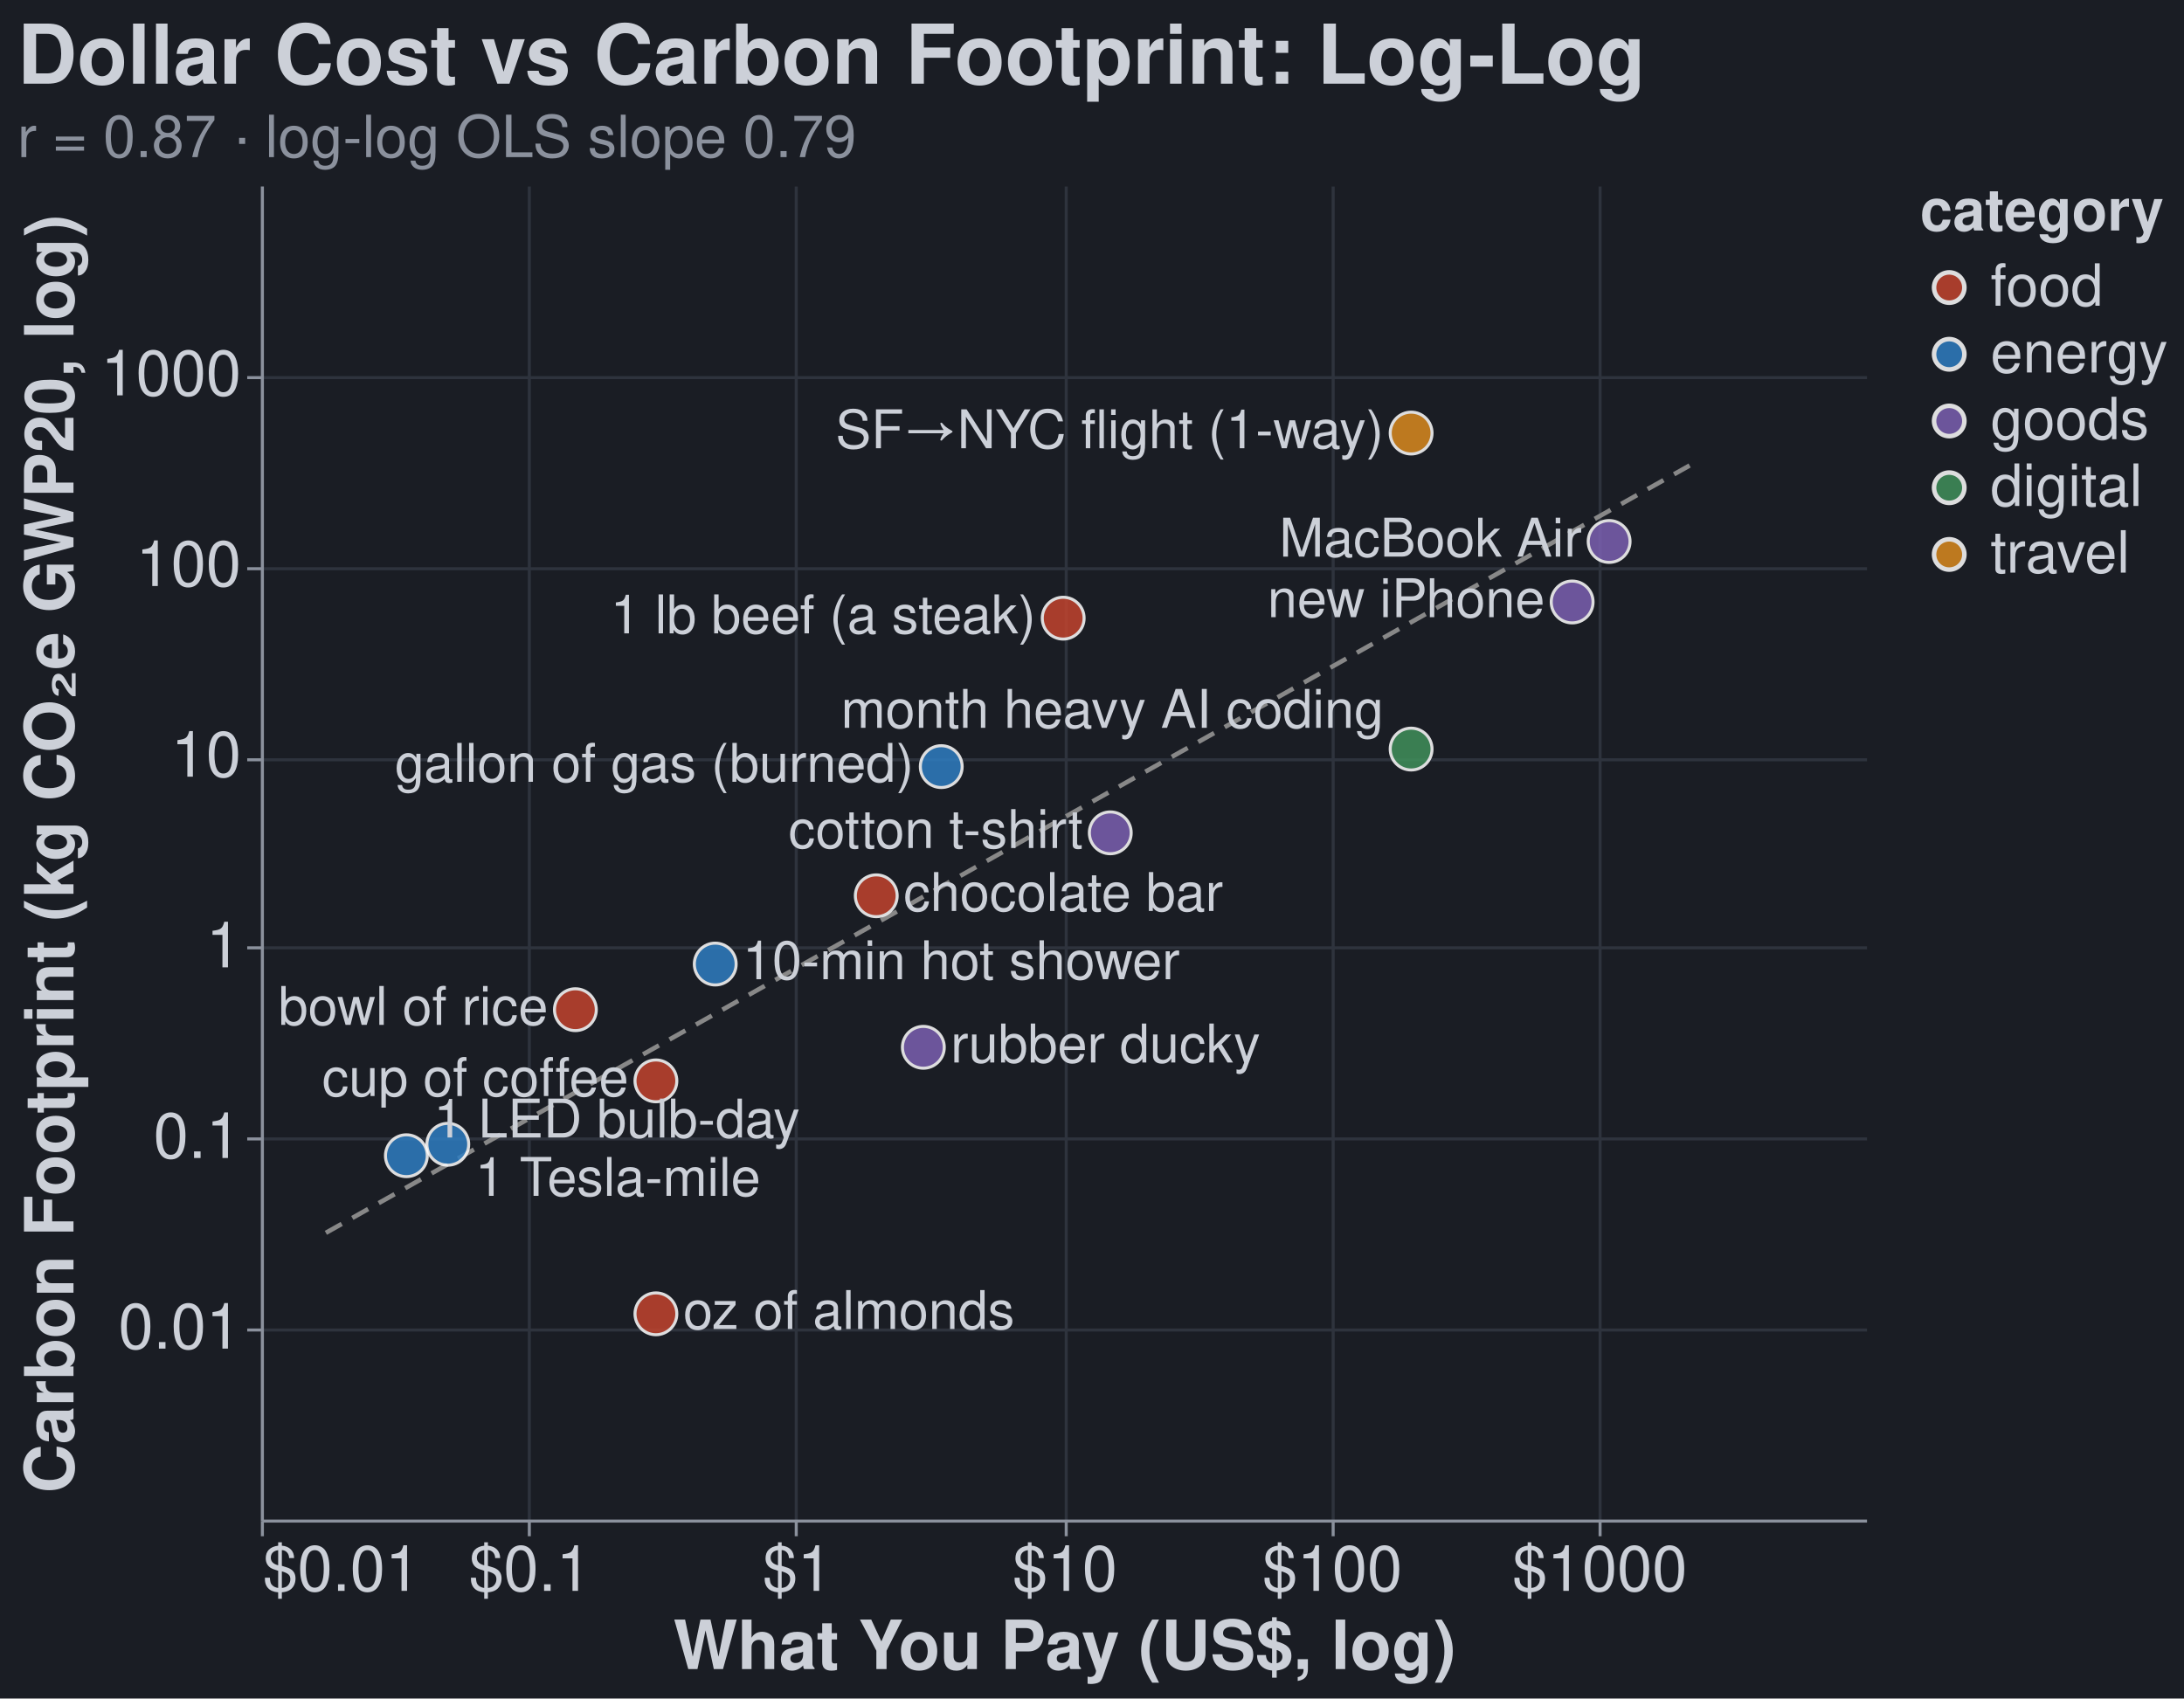
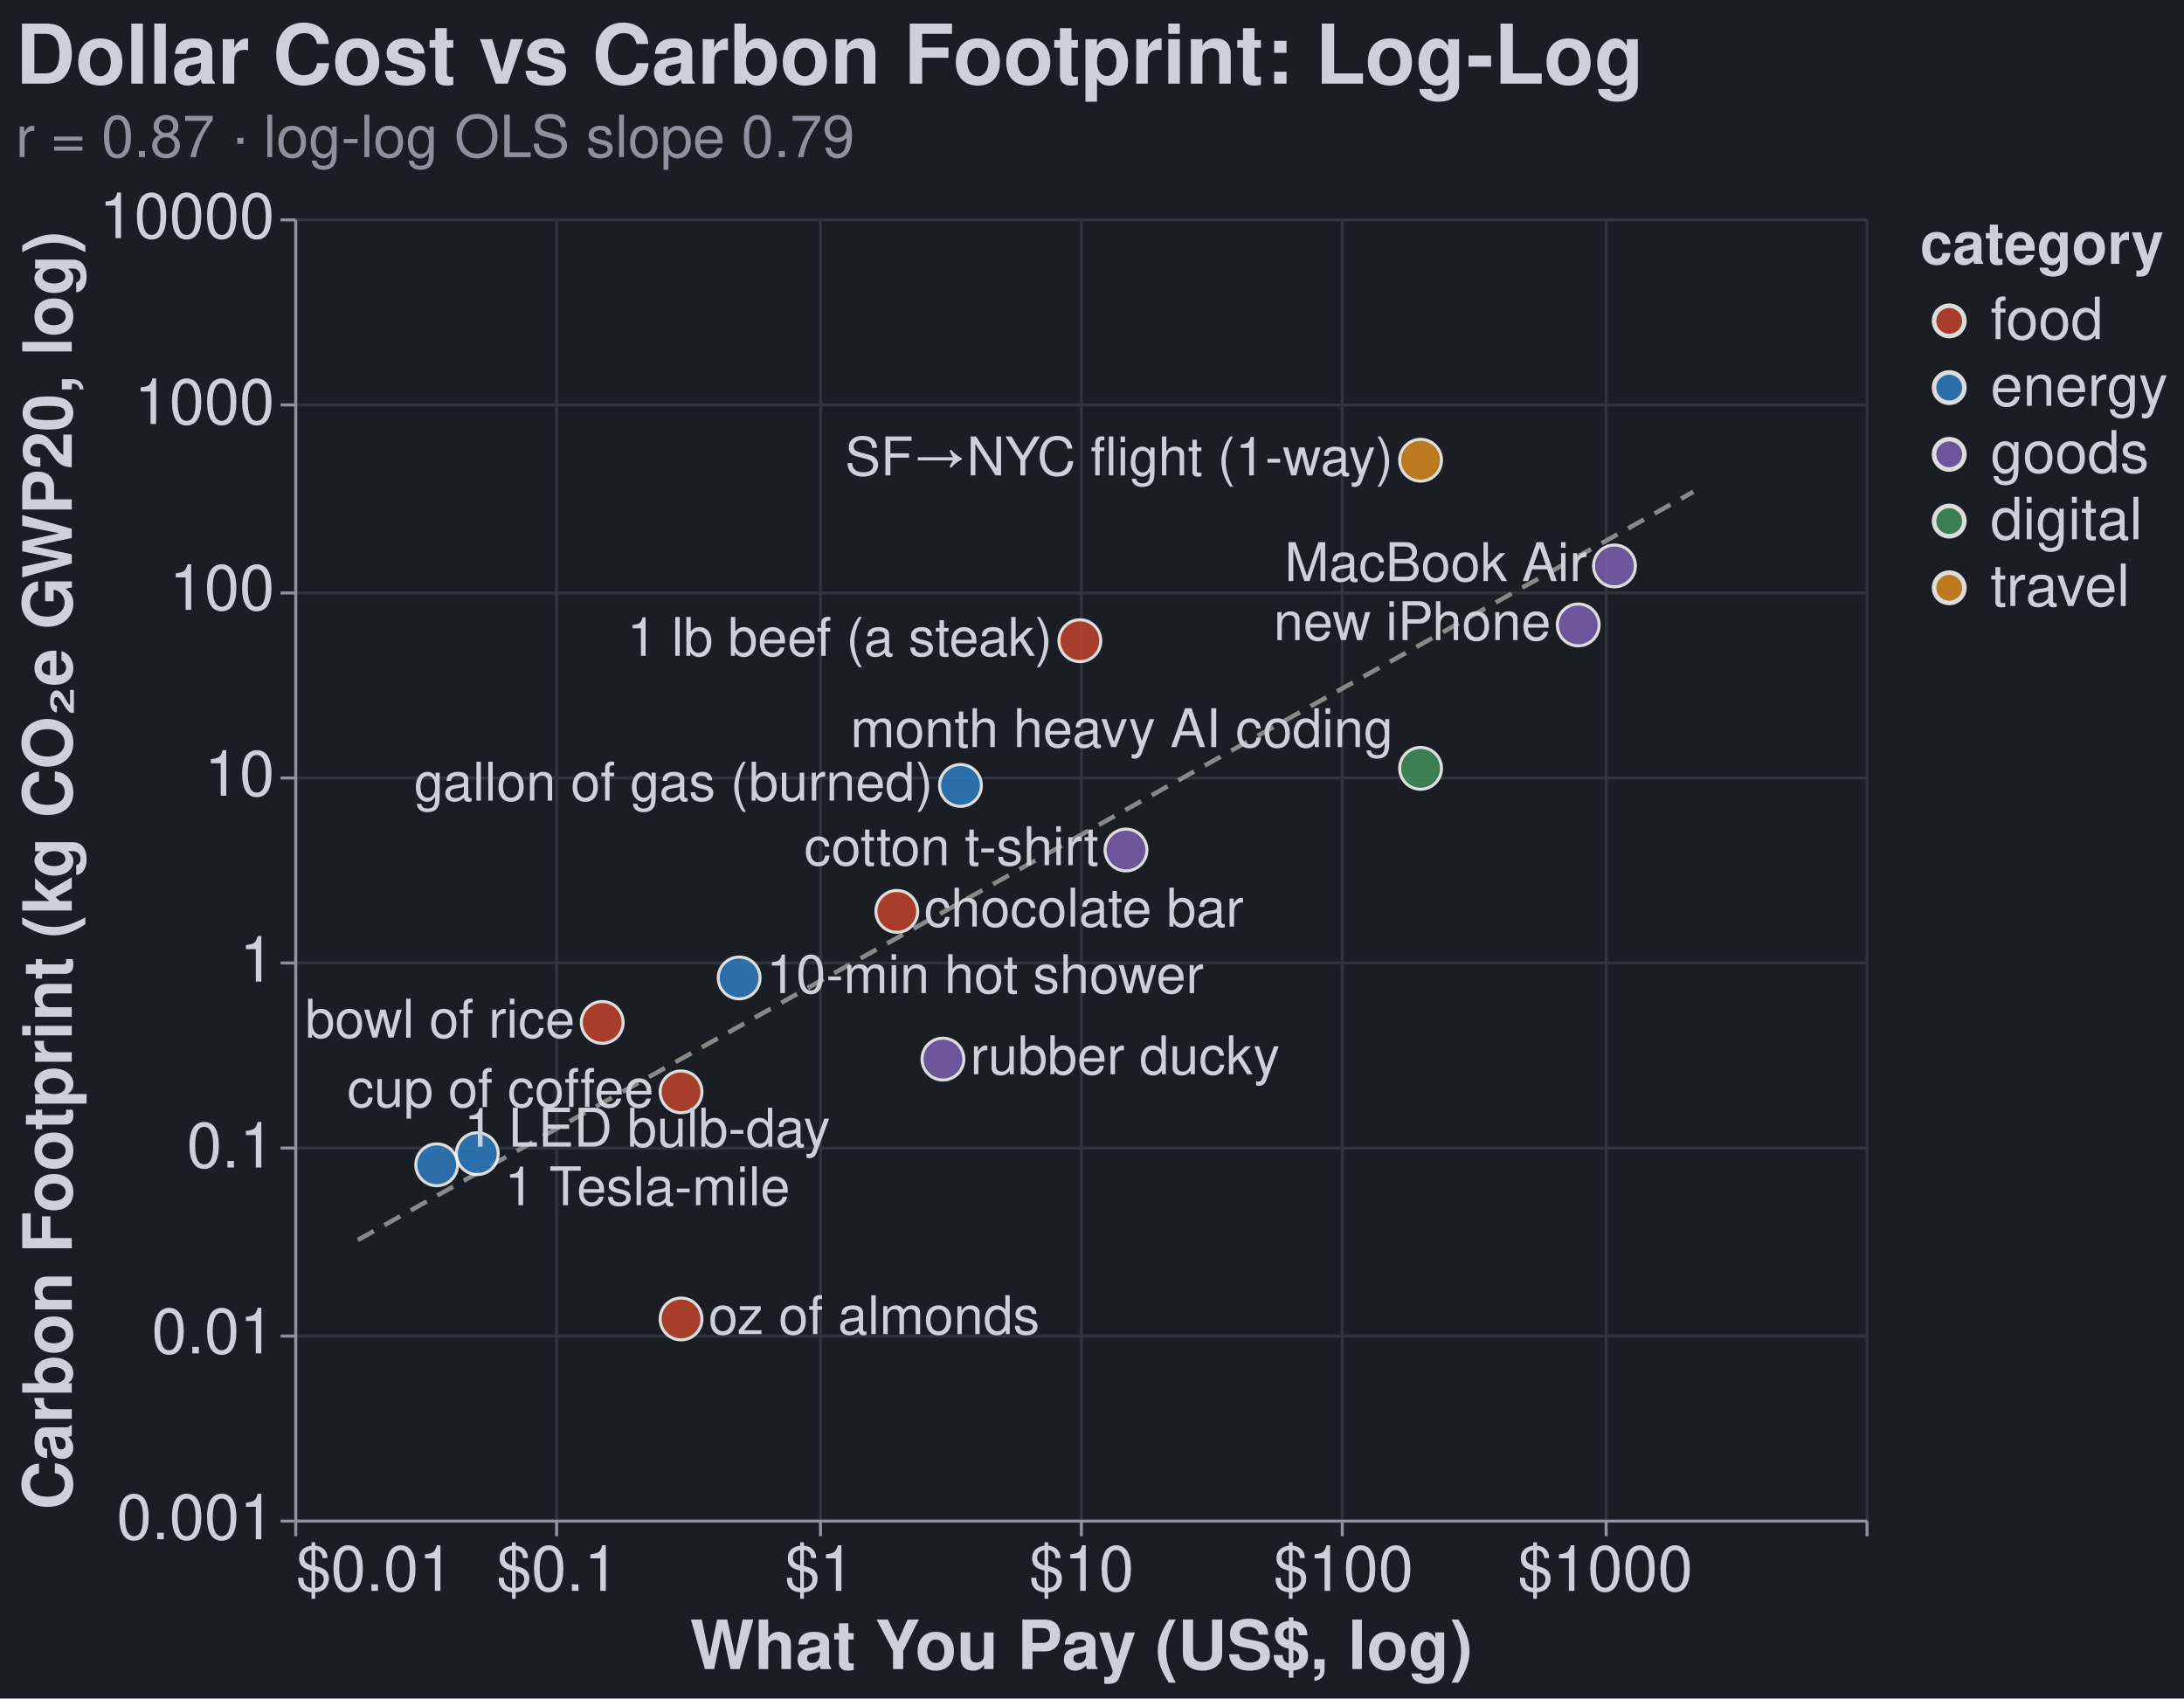
<svg xmlns="http://www.w3.org/2000/svg" version="1.1" class="marks" width="720" height="560" viewBox="0 0 720 560">
  <rect width="720" height="560" fill="#1a1d24" />
-   <g fill="none" stroke-miterlimit="10" transform="translate(86,61)">
+   <g fill="none" stroke-miterlimit="10" transform="translate(97,72)">
    <g class="mark-group role-frame root" role="graphics-object" aria-roledescription="group mark container">
      <g transform="translate(0,0)">
-         <path class="background" aria-hidden="true" d="M0,0h529v440h-529Z" />
+         <path class="background" aria-hidden="true" d="M0,0h518v429h-518Z" />
        <g>
          <g class="mark-group role-axis" aria-hidden="true">
-             <g transform="translate(0.5,440.5)">
+             <g transform="translate(0.5,429.5)">
              <path class="background" aria-hidden="true" d="M0,0h0v0h0Z" pointer-events="none" />
              <g>
                <g class="mark-rule role-axis-grid" pointer-events="none">
-                   <line transform="translate(0,-440)" x2="0" y2="440" stroke="#2e333d" stroke-width="1" opacity="1" />
-                   <line transform="translate(88,-440)" x2="0" y2="440" stroke="#2e333d" stroke-width="1" opacity="1" />
-                   <line transform="translate(176,-440)" x2="0" y2="440" stroke="#2e333d" stroke-width="1" opacity="1" />
-                   <line transform="translate(265,-440)" x2="0" y2="440" stroke="#2e333d" stroke-width="1" opacity="1" />
-                   <line transform="translate(353,-440)" x2="0" y2="440" stroke="#2e333d" stroke-width="1" opacity="1" />
-                   <line transform="translate(441,-440)" x2="0" y2="440" stroke="#2e333d" stroke-width="1" opacity="1" />
+                   <line transform="translate(0,-429)" x2="0" y2="429" stroke="#2e333d" stroke-width="1" opacity="1" />
+                   <line transform="translate(86,-429)" x2="0" y2="429" stroke="#2e333d" stroke-width="1" opacity="1" />
+                   <line transform="translate(173,-429)" x2="0" y2="429" stroke="#2e333d" stroke-width="1" opacity="1" />
+                   <line transform="translate(259,-429)" x2="0" y2="429" stroke="#2e333d" stroke-width="1" opacity="1" />
+                   <line transform="translate(345,-429)" x2="0" y2="429" stroke="#2e333d" stroke-width="1" opacity="1" />
+                   <line transform="translate(432,-429)" x2="0" y2="429" stroke="#2e333d" stroke-width="1" opacity="1" />
+                   <line transform="translate(518,-429)" x2="0" y2="429" stroke="#2e333d" stroke-width="1" opacity="1" />
                </g>
              </g>
              <path class="foreground" aria-hidden="true" d="" pointer-events="none" display="none" />
            </g>
          </g>
          <g class="mark-group role-axis" aria-hidden="true">
            <g transform="translate(0.5,0.5)">
              <path class="background" aria-hidden="true" d="M0,0h0v0h0Z" pointer-events="none" />
              <g>
                <g class="mark-rule role-axis-grid" pointer-events="none">
-                   <line transform="translate(0,377)" x2="529" y2="0" stroke="#2e333d" stroke-width="1" opacity="1" />
-                   <line transform="translate(0,314)" x2="529" y2="0" stroke="#2e333d" stroke-width="1" opacity="1" />
-                   <line transform="translate(0,251)" x2="529" y2="0" stroke="#2e333d" stroke-width="1" opacity="1" />
-                   <line transform="translate(0,189)" x2="529" y2="0" stroke="#2e333d" stroke-width="1" opacity="1" />
-                   <line transform="translate(0,126)" x2="529" y2="0" stroke="#2e333d" stroke-width="1" opacity="1" />
-                   <line transform="translate(0,63)" x2="529" y2="0" stroke="#2e333d" stroke-width="1" opacity="1" />
+                   <line transform="translate(0,429)" x2="518" y2="0" stroke="#2e333d" stroke-width="1" opacity="1" />
+                   <line transform="translate(0,368)" x2="518" y2="0" stroke="#2e333d" stroke-width="1" opacity="1" />
+                   <line transform="translate(0,306)" x2="518" y2="0" stroke="#2e333d" stroke-width="1" opacity="1" />
+                   <line transform="translate(0,245)" x2="518" y2="0" stroke="#2e333d" stroke-width="1" opacity="1" />
+                   <line transform="translate(0,184)" x2="518" y2="0" stroke="#2e333d" stroke-width="1" opacity="1" />
+                   <line transform="translate(0,123)" x2="518" y2="0" stroke="#2e333d" stroke-width="1" opacity="1" />
+                   <line transform="translate(0,61)" x2="518" y2="0" stroke="#2e333d" stroke-width="1" opacity="1" />
+                   <line transform="translate(0,0)" x2="518" y2="0" stroke="#2e333d" stroke-width="1" opacity="1" />
                </g>
              </g>
              <path class="foreground" aria-hidden="true" d="" pointer-events="none" display="none" />
            </g>
          </g>
          <g class="mark-group role-axis" role="graphics-symbol" aria-roledescription="axis" aria-label="X-axis titled 'What You Pay  (US$, log)' for a log scale with values from $0.01 to $10000">
-             <g transform="translate(0.5,440.5)">
+             <g transform="translate(0.5,429.5)">
              <path class="background" aria-hidden="true" d="M0,0h0v0h0Z" pointer-events="none" />
              <g>
                <g class="mark-rule role-axis-tick" pointer-events="none">
                  <line transform="translate(0,0)" x2="0" y2="5" stroke="#8b919d" stroke-width="1" opacity="1" />
-                   <line transform="translate(88,0)" x2="0" y2="5" stroke="#8b919d" stroke-width="1" opacity="1" />
-                   <line transform="translate(176,0)" x2="0" y2="5" stroke="#8b919d" stroke-width="1" opacity="1" />
-                   <line transform="translate(265,0)" x2="0" y2="5" stroke="#8b919d" stroke-width="1" opacity="1" />
-                   <line transform="translate(353,0)" x2="0" y2="5" stroke="#8b919d" stroke-width="1" opacity="1" />
-                   <line transform="translate(441,0)" x2="0" y2="5" stroke="#8b919d" stroke-width="1" opacity="1" />
+                   <line transform="translate(86,0)" x2="0" y2="5" stroke="#8b919d" stroke-width="1" opacity="1" />
+                   <line transform="translate(173,0)" x2="0" y2="5" stroke="#8b919d" stroke-width="1" opacity="1" />
+                   <line transform="translate(259,0)" x2="0" y2="5" stroke="#8b919d" stroke-width="1" opacity="1" />
+                   <line transform="translate(345,0)" x2="0" y2="5" stroke="#8b919d" stroke-width="1" opacity="1" />
+                   <line transform="translate(432,0)" x2="0" y2="5" stroke="#8b919d" stroke-width="1" opacity="1" />
+                   <line transform="translate(518,0)" x2="0" y2="5" stroke="#8b919d" stroke-width="1" opacity="1" />
                </g>
                <g class="mark-text role-axis-label" pointer-events="none">
                  <text text-anchor="start" transform="translate(0,23)" font-family="system-ui, -apple-system, Segoe UI, Helvetica, Arial, sans-serif" font-size="20.8px" fill="#ccd0d8" opacity="1">$0.01</text>
-                   <text text-anchor="middle" transform="translate(88.16667,23)" font-family="system-ui, -apple-system, Segoe UI, Helvetica, Arial, sans-serif" font-size="20.8px" fill="#ccd0d8" opacity="1">$0.1</text>
-                   <text text-anchor="middle" transform="translate(176.3333,23)" font-family="system-ui, -apple-system, Segoe UI, Helvetica, Arial, sans-serif" font-size="20.8px" fill="#ccd0d8" opacity="1">$1</text>
-                   <text text-anchor="middle" transform="translate(264.5,23)" font-family="system-ui, -apple-system, Segoe UI, Helvetica, Arial, sans-serif" font-size="20.8px" fill="#ccd0d8" opacity="1">$10</text>
-                   <text text-anchor="middle" transform="translate(352.6667,23)" font-family="system-ui, -apple-system, Segoe UI, Helvetica, Arial, sans-serif" font-size="20.8px" fill="#ccd0d8" opacity="1">$100</text>
-                   <text text-anchor="middle" transform="translate(440.8333,23)" font-family="system-ui, -apple-system, Segoe UI, Helvetica, Arial, sans-serif" font-size="20.8px" fill="#ccd0d8" opacity="1">$1000</text>
+                   <text text-anchor="middle" transform="translate(86.33333,23)" font-family="system-ui, -apple-system, Segoe UI, Helvetica, Arial, sans-serif" font-size="20.8px" fill="#ccd0d8" opacity="1">$0.1</text>
+                   <text text-anchor="middle" transform="translate(172.6667,23)" font-family="system-ui, -apple-system, Segoe UI, Helvetica, Arial, sans-serif" font-size="20.8px" fill="#ccd0d8" opacity="1">$1</text>
+                   <text text-anchor="middle" transform="translate(259,23)" font-family="system-ui, -apple-system, Segoe UI, Helvetica, Arial, sans-serif" font-size="20.8px" fill="#ccd0d8" opacity="1">$10</text>
+                   <text text-anchor="middle" transform="translate(345.3333,23)" font-family="system-ui, -apple-system, Segoe UI, Helvetica, Arial, sans-serif" font-size="20.8px" fill="#ccd0d8" opacity="1">$100</text>
+                   <text text-anchor="middle" transform="translate(431.6667,23)" font-family="system-ui, -apple-system, Segoe UI, Helvetica, Arial, sans-serif" font-size="20.8px" fill="#ccd0d8" opacity="1">$1000</text>
+                   <text text-anchor="end" transform="translate(518,23)" font-family="system-ui, -apple-system, Segoe UI, Helvetica, Arial, sans-serif" font-size="20.8px" fill="#ccd0d8" opacity="0">$10000</text>
                </g>
                <g class="mark-rule role-axis-domain" pointer-events="none">
-                   <line transform="translate(0,0)" x2="529" y2="0" stroke="#8b919d" stroke-width="1" opacity="1" />
+                   <line transform="translate(0,0)" x2="518" y2="0" stroke="#8b919d" stroke-width="1" opacity="1" />
                </g>
                <g class="mark-text role-axis-title" pointer-events="none">
-                   <text text-anchor="middle" transform="translate(264.5,48.8)" font-family="system-ui, -apple-system, Segoe UI, Helvetica, Arial, sans-serif" font-size="22.4px" font-weight="bold" fill="#ccd0d8" opacity="1">What You Pay  (US$, log)</text>
+                   <text text-anchor="middle" transform="translate(259,48.8)" font-family="system-ui, -apple-system, Segoe UI, Helvetica, Arial, sans-serif" font-size="22.4px" font-weight="bold" fill="#ccd0d8" opacity="1">What You Pay  (US$, log)</text>
                </g>
              </g>
              <path class="foreground" aria-hidden="true" d="" pointer-events="none" display="none" />
            </g>
          </g>
          <g class="mark-group role-axis" role="graphics-symbol" aria-roledescription="axis" aria-label="Y-axis titled 'Carbon Footprint  (kg CO₂e GWP20, log)' for a log scale with values from 0.001 to 10000">
            <g transform="translate(0.5,0.5)">
              <path class="background" aria-hidden="true" d="M0,0h0v0h0Z" pointer-events="none" />
              <g>
                <g class="mark-rule role-axis-tick" pointer-events="none">
-                   <line transform="translate(0,377)" x2="-5" y2="0" stroke="#8b919d" stroke-width="1" opacity="1" />
-                   <line transform="translate(0,314)" x2="-5" y2="0" stroke="#8b919d" stroke-width="1" opacity="1" />
-                   <line transform="translate(0,251)" x2="-5" y2="0" stroke="#8b919d" stroke-width="1" opacity="1" />
-                   <line transform="translate(0,189)" x2="-5" y2="0" stroke="#8b919d" stroke-width="1" opacity="1" />
-                   <line transform="translate(0,126)" x2="-5" y2="0" stroke="#8b919d" stroke-width="1" opacity="1" />
-                   <line transform="translate(0,63)" x2="-5" y2="0" stroke="#8b919d" stroke-width="1" opacity="1" />
+                   <line transform="translate(0,429)" x2="-5" y2="0" stroke="#8b919d" stroke-width="1" opacity="1" />
+                   <line transform="translate(0,368)" x2="-5" y2="0" stroke="#8b919d" stroke-width="1" opacity="1" />
+                   <line transform="translate(0,306)" x2="-5" y2="0" stroke="#8b919d" stroke-width="1" opacity="1" />
+                   <line transform="translate(0,245)" x2="-5" y2="0" stroke="#8b919d" stroke-width="1" opacity="1" />
+                   <line transform="translate(0,184)" x2="-5" y2="0" stroke="#8b919d" stroke-width="1" opacity="1" />
+                   <line transform="translate(0,123)" x2="-5" y2="0" stroke="#8b919d" stroke-width="1" opacity="1" />
+                   <line transform="translate(0,61)" x2="-5" y2="0" stroke="#8b919d" stroke-width="1" opacity="1" />
+                   <line transform="translate(0,0)" x2="-5" y2="0" stroke="#8b919d" stroke-width="1" opacity="1" />
                </g>
                <g class="mark-text role-axis-label" pointer-events="none">
-                   <text text-anchor="end" transform="translate(-7,383.1429)" font-family="system-ui, -apple-system, Segoe UI, Helvetica, Arial, sans-serif" font-size="20.8px" fill="#ccd0d8" opacity="1">0.01</text>
-                   <text text-anchor="end" transform="translate(-7,320.2857)" font-family="system-ui, -apple-system, Segoe UI, Helvetica, Arial, sans-serif" font-size="20.8px" fill="#ccd0d8" opacity="1">0.1</text>
-                   <text text-anchor="end" transform="translate(-7,257.4286)" font-family="system-ui, -apple-system, Segoe UI, Helvetica, Arial, sans-serif" font-size="20.8px" fill="#ccd0d8" opacity="1">1</text>
-                   <text text-anchor="end" transform="translate(-7,194.5714)" font-family="system-ui, -apple-system, Segoe UI, Helvetica, Arial, sans-serif" font-size="20.8px" fill="#ccd0d8" opacity="1">10</text>
-                   <text text-anchor="end" transform="translate(-7,131.7143)" font-family="system-ui, -apple-system, Segoe UI, Helvetica, Arial, sans-serif" font-size="20.8px" fill="#ccd0d8" opacity="1">100</text>
-                   <text text-anchor="end" transform="translate(-7,68.85714)" font-family="system-ui, -apple-system, Segoe UI, Helvetica, Arial, sans-serif" font-size="20.8px" fill="#ccd0d8" opacity="1">1000</text>
+                   <text text-anchor="end" transform="translate(-7,435)" font-family="system-ui, -apple-system, Segoe UI, Helvetica, Arial, sans-serif" font-size="20.8px" fill="#ccd0d8" opacity="1">0.001</text>
+                   <text text-anchor="end" transform="translate(-7,373.7143)" font-family="system-ui, -apple-system, Segoe UI, Helvetica, Arial, sans-serif" font-size="20.8px" fill="#ccd0d8" opacity="1">0.01</text>
+                   <text text-anchor="end" transform="translate(-7,312.4286)" font-family="system-ui, -apple-system, Segoe UI, Helvetica, Arial, sans-serif" font-size="20.8px" fill="#ccd0d8" opacity="1">0.1</text>
+                   <text text-anchor="end" transform="translate(-7,251.1429)" font-family="system-ui, -apple-system, Segoe UI, Helvetica, Arial, sans-serif" font-size="20.8px" fill="#ccd0d8" opacity="1">1</text>
+                   <text text-anchor="end" transform="translate(-7,189.8571)" font-family="system-ui, -apple-system, Segoe UI, Helvetica, Arial, sans-serif" font-size="20.8px" fill="#ccd0d8" opacity="1">10</text>
+                   <text text-anchor="end" transform="translate(-7,128.5714)" font-family="system-ui, -apple-system, Segoe UI, Helvetica, Arial, sans-serif" font-size="20.8px" fill="#ccd0d8" opacity="1">100</text>
+                   <text text-anchor="end" transform="translate(-7,67.28571)" font-family="system-ui, -apple-system, Segoe UI, Helvetica, Arial, sans-serif" font-size="20.8px" fill="#ccd0d8" opacity="1">1000</text>
+                   <text text-anchor="end" transform="translate(-7,6)" font-family="system-ui, -apple-system, Segoe UI, Helvetica, Arial, sans-serif" font-size="20.8px" fill="#ccd0d8" opacity="1">10000</text>
                </g>
                <g class="mark-rule role-axis-domain" pointer-events="none">
-                   <line transform="translate(0,440)" x2="0" y2="-440" stroke="#8b919d" stroke-width="1" opacity="1" />
+                   <line transform="translate(0,429)" x2="0" y2="-429" stroke="#8b919d" stroke-width="1" opacity="1" />
                </g>
                <g class="mark-text role-axis-title" pointer-events="none">
-                   <text text-anchor="middle" transform="translate(-57.27187,220) rotate(-90) translate(0,-5)" font-family="system-ui, -apple-system, Segoe UI, Helvetica, Arial, sans-serif" font-size="22.4px" font-weight="bold" fill="#ccd0d8" opacity="1">Carbon Footprint  (kg CO₂e GWP20, log)</text>
+                   <text text-anchor="middle" transform="translate(-68.83984,214.5) rotate(-90) translate(0,-5)" font-family="system-ui, -apple-system, Segoe UI, Helvetica, Arial, sans-serif" font-size="22.4px" font-weight="bold" fill="#ccd0d8" opacity="1">Carbon Footprint  (kg CO₂e GWP20, log)</text>
                </g>
              </g>
              <path class="foreground" aria-hidden="true" d="" pointer-events="none" display="none" />
            </g>
          </g>
          <g class="mark-line role-mark layer_0_marks" role="graphics-object" aria-roledescription="line mark container">
-             <path aria-label="x: 0.0175; y: 0.0319153361876" role="graphics-symbol" aria-roledescription="line mark" d="M21.428,345.463L471.024,92.469" stroke="#888" stroke-width="1.5" stroke-dasharray="6,4" />
+             <path aria-label="x: 0.0175; y: 0.0319153361876" role="graphics-symbol" aria-roledescription="line mark" d="M20.982,336.826L461.229,90.157" stroke="#888" stroke-width="1.5" stroke-dasharray="6,4" />
          </g>
          <g class="mark-symbol role-mark layer_1_marks" role="graphics-object" aria-roledescription="symbol mark container">
-             <path aria-label="What You Pay  (US$, log): $0.035; Carbon Footprint  (kg CO₂e GWP20, log): 0.081; cat: energy" role="graphics-symbol" aria-roledescription="circle" transform="translate(47.96867,320.0381)" d="M6.892,0A6.892,6.892,0,1,1,-6.892,0A6.892,6.892,0,1,1,6.892,0" fill="#2e7dc1" stroke="white" stroke-width="1" opacity="0.85" />
-             <path aria-label="What You Pay  (US$, log): $0.05; Carbon Footprint  (kg CO₂e GWP20, log): 0.093; cat: energy" role="graphics-symbol" aria-roledescription="circle" transform="translate(61.62586,316.2668)" d="M6.892,0A6.892,6.892,0,1,1,-6.892,0A6.892,6.892,0,1,1,6.892,0" fill="#2e7dc1" stroke="white" stroke-width="1" opacity="0.85" />
-             <path aria-label="What You Pay  (US$, log): $0.15; Carbon Footprint  (kg CO₂e GWP20, log): 0.4725; cat: food" role="graphics-symbol" aria-roledescription="circle" transform="translate(103.692,271.8947)" d="M6.892,0A6.892,6.892,0,1,1,-6.892,0A6.892,6.892,0,1,1,6.892,0" fill="#c1432e" stroke="white" stroke-width="1" opacity="0.85" />
-             <path aria-label="What You Pay  (US$, log): $0.3; Carbon Footprint  (kg CO₂e GWP20, log): 0.012; cat: food" role="graphics-symbol" aria-roledescription="circle" transform="translate(130.2329,372.1658)" d="M6.892,0A6.892,6.892,0,1,1,-6.892,0A6.892,6.892,0,1,1,6.892,0" fill="#c1432e" stroke="white" stroke-width="1" opacity="0.85" />
-             <path aria-label="What You Pay  (US$, log): $0.3; Carbon Footprint  (kg CO₂e GWP20, log): 0.2; cat: food" role="graphics-symbol" aria-roledescription="circle" transform="translate(130.2329,295.3638)" d="M6.892,0A6.892,6.892,0,1,1,-6.892,0A6.892,6.892,0,1,1,6.892,0" fill="#c1432e" stroke="white" stroke-width="1" opacity="0.85" />
-             <path aria-label="What You Pay  (US$, log): $0.5; Carbon Footprint  (kg CO₂e GWP20, log): 0.82; cat: energy" role="graphics-symbol" aria-roledescription="circle" transform="translate(149.7925,256.846)" d="M6.892,0A6.892,6.892,0,1,1,-6.892,0A6.892,6.892,0,1,1,6.892,0" fill="#2e7dc1" stroke="white" stroke-width="1" opacity="0.85" />
-             <path aria-label="What You Pay  (US$, log): $2; Carbon Footprint  (kg CO₂e GWP20, log): 1.87; cat: food" role="graphics-symbol" aria-roledescription="circle" transform="translate(202.8741,234.3414)" d="M6.892,0A6.892,6.892,0,1,1,-6.892,0A6.892,6.892,0,1,1,6.892,0" fill="#c1432e" stroke="white" stroke-width="1" opacity="0.85" />
-             <path aria-label="What You Pay  (US$, log): $3; Carbon Footprint  (kg CO₂e GWP20, log): 0.3; cat: goods" role="graphics-symbol" aria-roledescription="circle" transform="translate(218.3995,284.2952)" d="M6.892,0A6.892,6.892,0,1,1,-6.892,0A6.892,6.892,0,1,1,6.892,0" fill="#7a5fb0" stroke="white" stroke-width="1" opacity="0.85" />
-             <path aria-label="What You Pay  (US$, log): $3.5; Carbon Footprint  (kg CO₂e GWP20, log): 8.9; cat: energy" role="graphics-symbol" aria-roledescription="circle" transform="translate(224.302,191.7526)" d="M6.892,0A6.892,6.892,0,1,1,-6.892,0A6.892,6.892,0,1,1,6.892,0" fill="#2e7dc1" stroke="white" stroke-width="1" opacity="0.85" />
-             <path aria-label="What You Pay  (US$, log): $10; Carbon Footprint  (kg CO₂e GWP20, log): 53.46; cat: food" role="graphics-symbol" aria-roledescription="circle" transform="translate(264.5,142.8096)" d="M6.892,0A6.892,6.892,0,1,1,-6.892,0A6.892,6.892,0,1,1,6.892,0" fill="#c1432e" stroke="white" stroke-width="1" opacity="0.85" />
-             <path aria-label="What You Pay  (US$, log): $15; Carbon Footprint  (kg CO₂e GWP20, log): 4; cat: goods" role="graphics-symbol" aria-roledescription="circle" transform="translate(280.0254,213.5848)" d="M6.892,0A6.892,6.892,0,1,1,-6.892,0A6.892,6.892,0,1,1,6.892,0" fill="#7a5fb0" stroke="white" stroke-width="1" opacity="0.85" />
-             <path aria-label="What You Pay  (US$, log): $800; Carbon Footprint  (kg CO₂e GWP20, log): 65; cat: goods" role="graphics-symbol" aria-roledescription="circle" transform="translate(432.2891,137.474)" d="M6.892,0A6.892,6.892,0,1,1,-6.892,0A6.892,6.892,0,1,1,6.892,0" fill="#7a5fb0" stroke="white" stroke-width="1" opacity="0.85" />
-             <path aria-label="What You Pay  (US$, log): $200; Carbon Footprint  (kg CO₂e GWP20, log): 11; cat: digital" role="graphics-symbol" aria-roledescription="circle" transform="translate(379.2075,185.9696)" d="M6.892,0A6.892,6.892,0,1,1,-6.892,0A6.892,6.892,0,1,1,6.892,0" fill="#3f8f5b" stroke="white" stroke-width="1" opacity="0.85" />
-             <path aria-label="What You Pay  (US$, log): $200; Carbon Footprint  (kg CO₂e GWP20, log): 500; cat: travel" role="graphics-symbol" aria-roledescription="circle" transform="translate(379.2075,81.77903)" d="M6.892,0A6.892,6.892,0,1,1,-6.892,0A6.892,6.892,0,1,1,6.892,0" fill="#d98a1f" stroke="white" stroke-width="1" opacity="0.85" />
-             <path aria-label="What You Pay  (US$, log): $1100; Carbon Footprint  (kg CO₂e GWP20, log): 135; cat: goods" role="graphics-symbol" aria-roledescription="circle" transform="translate(444.4828,117.5219)" d="M6.892,0A6.892,6.892,0,1,1,-6.892,0A6.892,6.892,0,1,1,6.892,0" fill="#7a5fb0" stroke="white" stroke-width="1" opacity="0.85" />
+             <path aria-label="What You Pay  (US$, log): $0.035; Carbon Footprint  (kg CO₂e GWP20, log): 0.081; cat: energy" role="graphics-symbol" aria-roledescription="circle" transform="translate(46.97121,312.0371)" d="M6.892,0A6.892,6.892,0,1,1,-6.892,0A6.892,6.892,0,1,1,6.892,0" fill="#2e7dc1" stroke="white" stroke-width="1" opacity="0.85" />
+             <path aria-label="What You Pay  (US$, log): $0.05; Carbon Footprint  (kg CO₂e GWP20, log): 0.093; cat: energy" role="graphics-symbol" aria-roledescription="circle" transform="translate(60.34441,308.3601)" d="M6.892,0A6.892,6.892,0,1,1,-6.892,0A6.892,6.892,0,1,1,6.892,0" fill="#2e7dc1" stroke="white" stroke-width="1" opacity="0.85" />
+             <path aria-label="What You Pay  (US$, log): $0.15; Carbon Footprint  (kg CO₂e GWP20, log): 0.4725; cat: food" role="graphics-symbol" aria-roledescription="circle" transform="translate(101.5359,265.0974)" d="M6.892,0A6.892,6.892,0,1,1,-6.892,0A6.892,6.892,0,1,1,6.892,0" fill="#c1432e" stroke="white" stroke-width="1" opacity="0.85" />
+             <path aria-label="What You Pay  (US$, log): $0.3; Carbon Footprint  (kg CO₂e GWP20, log): 0.012; cat: food" role="graphics-symbol" aria-roledescription="circle" transform="translate(127.5248,362.8616)" d="M6.892,0A6.892,6.892,0,1,1,-6.892,0A6.892,6.892,0,1,1,6.892,0" fill="#c1432e" stroke="white" stroke-width="1" opacity="0.85" />
+             <path aria-label="What You Pay  (US$, log): $0.3; Carbon Footprint  (kg CO₂e GWP20, log): 0.2; cat: food" role="graphics-symbol" aria-roledescription="circle" transform="translate(127.5248,287.9797)" d="M6.892,0A6.892,6.892,0,1,1,-6.892,0A6.892,6.892,0,1,1,6.892,0" fill="#c1432e" stroke="white" stroke-width="1" opacity="0.85" />
+             <path aria-label="What You Pay  (US$, log): $0.5; Carbon Footprint  (kg CO₂e GWP20, log): 0.82; cat: energy" role="graphics-symbol" aria-roledescription="circle" transform="translate(146.6777,250.4248)" d="M6.892,0A6.892,6.892,0,1,1,-6.892,0A6.892,6.892,0,1,1,6.892,0" fill="#2e7dc1" stroke="white" stroke-width="1" opacity="0.85" />
+             <path aria-label="What You Pay  (US$, log): $2; Carbon Footprint  (kg CO₂e GWP20, log): 1.87; cat: food" role="graphics-symbol" aria-roledescription="circle" transform="translate(198.6556,228.4829)" d="M6.892,0A6.892,6.892,0,1,1,-6.892,0A6.892,6.892,0,1,1,6.892,0" fill="#c1432e" stroke="white" stroke-width="1" opacity="0.85" />
+             <path aria-label="What You Pay  (US$, log): $3; Carbon Footprint  (kg CO₂e GWP20, log): 0.3; cat: goods" role="graphics-symbol" aria-roledescription="circle" transform="translate(213.8581,277.1879)" d="M6.892,0A6.892,6.892,0,1,1,-6.892,0A6.892,6.892,0,1,1,6.892,0" fill="#7a5fb0" stroke="white" stroke-width="1" opacity="0.85" />
+             <path aria-label="What You Pay  (US$, log): $3.5; Carbon Footprint  (kg CO₂e GWP20, log): 8.9; cat: energy" role="graphics-symbol" aria-roledescription="circle" transform="translate(219.6379,186.9588)" d="M6.892,0A6.892,6.892,0,1,1,-6.892,0A6.892,6.892,0,1,1,6.892,0" fill="#2e7dc1" stroke="white" stroke-width="1" opacity="0.85" />
+             <path aria-label="What You Pay  (US$, log): $10; Carbon Footprint  (kg CO₂e GWP20, log): 53.46; cat: food" role="graphics-symbol" aria-roledescription="circle" transform="translate(259,139.2394)" d="M6.892,0A6.892,6.892,0,1,1,-6.892,0A6.892,6.892,0,1,1,6.892,0" fill="#c1432e" stroke="white" stroke-width="1" opacity="0.85" />
+             <path aria-label="What You Pay  (US$, log): $15; Carbon Footprint  (kg CO₂e GWP20, log): 4; cat: goods" role="graphics-symbol" aria-roledescription="circle" transform="translate(274.2025,208.2452)" d="M6.892,0A6.892,6.892,0,1,1,-6.892,0A6.892,6.892,0,1,1,6.892,0" fill="#7a5fb0" stroke="white" stroke-width="1" opacity="0.85" />
+             <path aria-label="What You Pay  (US$, log): $800; Carbon Footprint  (kg CO₂e GWP20, log): 65; cat: goods" role="graphics-symbol" aria-roledescription="circle" transform="translate(423.3001,134.0372)" d="M6.892,0A6.892,6.892,0,1,1,-6.892,0A6.892,6.892,0,1,1,6.892,0" fill="#7a5fb0" stroke="white" stroke-width="1" opacity="0.85" />
+             <path aria-label="What You Pay  (US$, log): $200; Carbon Footprint  (kg CO₂e GWP20, log): 11; cat: digital" role="graphics-symbol" aria-roledescription="circle" transform="translate(371.3223,181.3204)" d="M6.892,0A6.892,6.892,0,1,1,-6.892,0A6.892,6.892,0,1,1,6.892,0" fill="#3f8f5b" stroke="white" stroke-width="1" opacity="0.85" />
+             <path aria-label="What You Pay  (US$, log): $200; Carbon Footprint  (kg CO₂e GWP20, log): 500; cat: travel" role="graphics-symbol" aria-roledescription="circle" transform="translate(371.3223,79.73455)" d="M6.892,0A6.892,6.892,0,1,1,-6.892,0A6.892,6.892,0,1,1,6.892,0" fill="#d98a1f" stroke="white" stroke-width="1" opacity="0.85" />
+             <path aria-label="What You Pay  (US$, log): $1100; Carbon Footprint  (kg CO₂e GWP20, log): 135; cat: goods" role="graphics-symbol" aria-roledescription="circle" transform="translate(435.2402,114.5838)" d="M6.892,0A6.892,6.892,0,1,1,-6.892,0A6.892,6.892,0,1,1,6.892,0" fill="#7a5fb0" stroke="white" stroke-width="1" opacity="0.85" />
          </g>
          <g class="mark-text role-mark layer_2_marks" role="graphics-object" aria-roledescription="text mark container">
-             <text aria-label="What You Pay  (US$, log): $0.3; Carbon Footprint  (kg CO₂e GWP20, log): 0.012; name: oz of almonds" role="graphics-symbol" aria-roledescription="text mark" text-anchor="start" transform="translate(139.2329,377.1658)" font-family="system-ui, -apple-system, Segoe UI, Helvetica, Arial, sans-serif" font-size="17.6px" fill="#ccd0d8">oz of almonds</text>
-             <text aria-label="What You Pay  (US$, log): $0.5; Carbon Footprint  (kg CO₂e GWP20, log): 0.82; name: 10-min hot shower" role="graphics-symbol" aria-roledescription="text mark" text-anchor="start" transform="translate(158.7925,261.846)" font-family="system-ui, -apple-system, Segoe UI, Helvetica, Arial, sans-serif" font-size="17.6px" fill="#ccd0d8">10-min hot shower</text>
-             <text aria-label="What You Pay  (US$, log): $2; Carbon Footprint  (kg CO₂e GWP20, log): 1.87; name: chocolate bar" role="graphics-symbol" aria-roledescription="text mark" text-anchor="start" transform="translate(211.8741,239.3414)" font-family="system-ui, -apple-system, Segoe UI, Helvetica, Arial, sans-serif" font-size="17.6px" fill="#ccd0d8">chocolate bar</text>
-             <text aria-label="What You Pay  (US$, log): $3; Carbon Footprint  (kg CO₂e GWP20, log): 0.3; name: rubber ducky" role="graphics-symbol" aria-roledescription="text mark" text-anchor="start" transform="translate(227.3995,289.2952)" font-family="system-ui, -apple-system, Segoe UI, Helvetica, Arial, sans-serif" font-size="17.6px" fill="#ccd0d8">rubber ducky</text>
+             <text aria-label="What You Pay  (US$, log): $0.3; Carbon Footprint  (kg CO₂e GWP20, log): 0.012; name: oz of almonds" role="graphics-symbol" aria-roledescription="text mark" text-anchor="start" transform="translate(136.5248,367.8616)" font-family="system-ui, -apple-system, Segoe UI, Helvetica, Arial, sans-serif" font-size="17.6px" fill="#ccd0d8">oz of almonds</text>
+             <text aria-label="What You Pay  (US$, log): $0.5; Carbon Footprint  (kg CO₂e GWP20, log): 0.82; name: 10-min hot shower" role="graphics-symbol" aria-roledescription="text mark" text-anchor="start" transform="translate(155.6777,255.4248)" font-family="system-ui, -apple-system, Segoe UI, Helvetica, Arial, sans-serif" font-size="17.6px" fill="#ccd0d8">10-min hot shower</text>
+             <text aria-label="What You Pay  (US$, log): $2; Carbon Footprint  (kg CO₂e GWP20, log): 1.87; name: chocolate bar" role="graphics-symbol" aria-roledescription="text mark" text-anchor="start" transform="translate(207.6556,233.4829)" font-family="system-ui, -apple-system, Segoe UI, Helvetica, Arial, sans-serif" font-size="17.6px" fill="#ccd0d8">chocolate bar</text>
+             <text aria-label="What You Pay  (US$, log): $3; Carbon Footprint  (kg CO₂e GWP20, log): 0.3; name: rubber ducky" role="graphics-symbol" aria-roledescription="text mark" text-anchor="start" transform="translate(222.8581,282.1879)" font-family="system-ui, -apple-system, Segoe UI, Helvetica, Arial, sans-serif" font-size="17.6px" fill="#ccd0d8">rubber ducky</text>
          </g>
          <g class="mark-text role-mark layer_3_marks" role="graphics-object" aria-roledescription="text mark container">
-             <text aria-label="What You Pay  (US$, log): $0.15; Carbon Footprint  (kg CO₂e GWP20, log): 0.4725; name: bowl of rice" role="graphics-symbol" aria-roledescription="text mark" text-anchor="end" transform="translate(94.69205,276.8947)" font-family="system-ui, -apple-system, Segoe UI, Helvetica, Arial, sans-serif" font-size="17.6px" fill="#ccd0d8">bowl of rice</text>
-             <text aria-label="What You Pay  (US$, log): $0.3; Carbon Footprint  (kg CO₂e GWP20, log): 0.2; name: cup of coffee" role="graphics-symbol" aria-roledescription="text mark" text-anchor="end" transform="translate(121.2329,300.3638)" font-family="system-ui, -apple-system, Segoe UI, Helvetica, Arial, sans-serif" font-size="17.6px" fill="#ccd0d8">cup of coffee</text>
-             <text aria-label="What You Pay  (US$, log): $3.5; Carbon Footprint  (kg CO₂e GWP20, log): 8.9; name: gallon of gas (burned)" role="graphics-symbol" aria-roledescription="text mark" text-anchor="end" transform="translate(215.302,196.7526)" font-family="system-ui, -apple-system, Segoe UI, Helvetica, Arial, sans-serif" font-size="17.6px" fill="#ccd0d8">gallon of gas (burned)</text>
-             <text aria-label="What You Pay  (US$, log): $10; Carbon Footprint  (kg CO₂e GWP20, log): 53.46; name: 1 lb beef (a steak)" role="graphics-symbol" aria-roledescription="text mark" text-anchor="end" transform="translate(255.5,147.8096)" font-family="system-ui, -apple-system, Segoe UI, Helvetica, Arial, sans-serif" font-size="17.6px" fill="#ccd0d8">1 lb beef (a steak)</text>
-             <text aria-label="What You Pay  (US$, log): $15; Carbon Footprint  (kg CO₂e GWP20, log): 4; name: cotton t-shirt" role="graphics-symbol" aria-roledescription="text mark" text-anchor="end" transform="translate(271.0254,218.5848)" font-family="system-ui, -apple-system, Segoe UI, Helvetica, Arial, sans-serif" font-size="17.6px" fill="#ccd0d8">cotton t-shirt</text>
-             <text aria-label="What You Pay  (US$, log): $800; Carbon Footprint  (kg CO₂e GWP20, log): 65; name: new iPhone" role="graphics-symbol" aria-roledescription="text mark" text-anchor="end" transform="translate(423.2891,142.474)" font-family="system-ui, -apple-system, Segoe UI, Helvetica, Arial, sans-serif" font-size="17.6px" fill="#ccd0d8">new iPhone</text>
-             <text aria-label="What You Pay  (US$, log): $200; Carbon Footprint  (kg CO₂e GWP20, log): 500; name: SF→NYC flight (1-way)" role="graphics-symbol" aria-roledescription="text mark" text-anchor="end" transform="translate(370.2075,86.77903)" font-family="system-ui, -apple-system, Segoe UI, Helvetica, Arial, sans-serif" font-size="17.6px" fill="#ccd0d8">SF→NYC flight (1-way)</text>
-             <text aria-label="What You Pay  (US$, log): $1100; Carbon Footprint  (kg CO₂e GWP20, log): 135; name: MacBook Air" role="graphics-symbol" aria-roledescription="text mark" text-anchor="end" transform="translate(435.4828,122.5219)" font-family="system-ui, -apple-system, Segoe UI, Helvetica, Arial, sans-serif" font-size="17.6px" fill="#ccd0d8">MacBook Air</text>
+             <text aria-label="What You Pay  (US$, log): $0.15; Carbon Footprint  (kg CO₂e GWP20, log): 0.4725; name: bowl of rice" role="graphics-symbol" aria-roledescription="text mark" text-anchor="end" transform="translate(92.53588,270.0974)" font-family="system-ui, -apple-system, Segoe UI, Helvetica, Arial, sans-serif" font-size="17.6px" fill="#ccd0d8">bowl of rice</text>
+             <text aria-label="What You Pay  (US$, log): $0.3; Carbon Footprint  (kg CO₂e GWP20, log): 0.2; name: cup of coffee" role="graphics-symbol" aria-roledescription="text mark" text-anchor="end" transform="translate(118.5248,292.9797)" font-family="system-ui, -apple-system, Segoe UI, Helvetica, Arial, sans-serif" font-size="17.6px" fill="#ccd0d8">cup of coffee</text>
+             <text aria-label="What You Pay  (US$, log): $3.5; Carbon Footprint  (kg CO₂e GWP20, log): 8.9; name: gallon of gas (burned)" role="graphics-symbol" aria-roledescription="text mark" text-anchor="end" transform="translate(210.6379,191.9588)" font-family="system-ui, -apple-system, Segoe UI, Helvetica, Arial, sans-serif" font-size="17.6px" fill="#ccd0d8">gallon of gas (burned)</text>
+             <text aria-label="What You Pay  (US$, log): $10; Carbon Footprint  (kg CO₂e GWP20, log): 53.46; name: 1 lb beef (a steak)" role="graphics-symbol" aria-roledescription="text mark" text-anchor="end" transform="translate(250,144.2394)" font-family="system-ui, -apple-system, Segoe UI, Helvetica, Arial, sans-serif" font-size="17.6px" fill="#ccd0d8">1 lb beef (a steak)</text>
+             <text aria-label="What You Pay  (US$, log): $15; Carbon Footprint  (kg CO₂e GWP20, log): 4; name: cotton t-shirt" role="graphics-symbol" aria-roledescription="text mark" text-anchor="end" transform="translate(265.2025,213.2452)" font-family="system-ui, -apple-system, Segoe UI, Helvetica, Arial, sans-serif" font-size="17.6px" fill="#ccd0d8">cotton t-shirt</text>
+             <text aria-label="What You Pay  (US$, log): $800; Carbon Footprint  (kg CO₂e GWP20, log): 65; name: new iPhone" role="graphics-symbol" aria-roledescription="text mark" text-anchor="end" transform="translate(414.3001,139.0372)" font-family="system-ui, -apple-system, Segoe UI, Helvetica, Arial, sans-serif" font-size="17.6px" fill="#ccd0d8">new iPhone</text>
+             <text aria-label="What You Pay  (US$, log): $200; Carbon Footprint  (kg CO₂e GWP20, log): 500; name: SF→NYC flight (1-way)" role="graphics-symbol" aria-roledescription="text mark" text-anchor="end" transform="translate(362.3223,84.73455)" font-family="system-ui, -apple-system, Segoe UI, Helvetica, Arial, sans-serif" font-size="17.6px" fill="#ccd0d8">SF→NYC flight (1-way)</text>
+             <text aria-label="What You Pay  (US$, log): $1100; Carbon Footprint  (kg CO₂e GWP20, log): 135; name: MacBook Air" role="graphics-symbol" aria-roledescription="text mark" text-anchor="end" transform="translate(426.2402,119.5838)" font-family="system-ui, -apple-system, Segoe UI, Helvetica, Arial, sans-serif" font-size="17.6px" fill="#ccd0d8">MacBook Air</text>
          </g>
          <g class="mark-text role-mark layer_4_marks" role="graphics-object" aria-roledescription="text mark container">
-             <text aria-label="What You Pay  (US$, log): $0.035; Carbon Footprint  (kg CO₂e GWP20, log): 0.081; name: 1 LED bulb-day" role="graphics-symbol" aria-roledescription="text mark" text-anchor="start" transform="translate(56.96867,314.0381)" font-family="system-ui, -apple-system, Segoe UI, Helvetica, Arial, sans-serif" font-size="17.6px" fill="#ccd0d8">1 LED bulb-day</text>
+             <text aria-label="What You Pay  (US$, log): $0.035; Carbon Footprint  (kg CO₂e GWP20, log): 0.081; name: 1 LED bulb-day" role="graphics-symbol" aria-roledescription="text mark" text-anchor="start" transform="translate(55.97121,306.0371)" font-family="system-ui, -apple-system, Segoe UI, Helvetica, Arial, sans-serif" font-size="17.6px" fill="#ccd0d8">1 LED bulb-day</text>
          </g>
          <g class="mark-text role-mark layer_5_marks" role="graphics-object" aria-roledescription="text mark container">
-             <text aria-label="What You Pay  (US$, log): $0.05; Carbon Footprint  (kg CO₂e GWP20, log): 0.093; name: 1 Tesla-mile" role="graphics-symbol" aria-roledescription="text mark" text-anchor="start" transform="translate(70.62586,333.2668)" font-family="system-ui, -apple-system, Segoe UI, Helvetica, Arial, sans-serif" font-size="17.6px" fill="#ccd0d8">1 Tesla-mile</text>
+             <text aria-label="What You Pay  (US$, log): $0.05; Carbon Footprint  (kg CO₂e GWP20, log): 0.093; name: 1 Tesla-mile" role="graphics-symbol" aria-roledescription="text mark" text-anchor="start" transform="translate(69.34441,325.3601)" font-family="system-ui, -apple-system, Segoe UI, Helvetica, Arial, sans-serif" font-size="17.6px" fill="#ccd0d8">1 Tesla-mile</text>
          </g>
          <g class="mark-text role-mark layer_6_marks" role="graphics-object" aria-roledescription="text mark container">
-             <text aria-label="What You Pay  (US$, log): $200; Carbon Footprint  (kg CO₂e GWP20, log): 11; name: month heavy AI coding" role="graphics-symbol" aria-roledescription="text mark" text-anchor="end" transform="translate(370.2075,178.9696)" font-family="system-ui, -apple-system, Segoe UI, Helvetica, Arial, sans-serif" font-size="17.6px" fill="#ccd0d8">month heavy AI coding</text>
+             <text aria-label="What You Pay  (US$, log): $200; Carbon Footprint  (kg CO₂e GWP20, log): 11; name: month heavy AI coding" role="graphics-symbol" aria-roledescription="text mark" text-anchor="end" transform="translate(362.3223,174.3204)" font-family="system-ui, -apple-system, Segoe UI, Helvetica, Arial, sans-serif" font-size="17.6px" fill="#ccd0d8">month heavy AI coding</text>
          </g>
          <g class="mark-group role-legend" role="graphics-symbol" aria-roledescription="legend" aria-label="Symbol legend titled 'category' for fill color with 5 values: food, energy, goods, digital, travel">
-             <g transform="translate(547,0)">
+             <g transform="translate(536,0)">
              <path class="background" aria-hidden="true" d="M0,0h82v132h-82Z" pointer-events="none" />
              <g>
                <g class="mark-group role-legend-entry">
                  <g transform="translate(0,24.2)">
                    <path class="background" aria-hidden="true" d="M0,0h0v0h0Z" pointer-events="none" />
                    <g>
                      <g class="mark-group role-scope" role="graphics-object" aria-roledescription="group mark container">
                        <g transform="translate(0,0)">
                          <path class="background" aria-hidden="true" d="M0,0h81.906v19.8h-81.906Z" pointer-events="none" opacity="1" />
                          <g>
                            <g class="mark-symbol role-legend-symbol" pointer-events="none">
                              <path transform="translate(9.6,9.6)" d="M5,0A5,5,0,1,1,-5,0A5,5,0,1,1,5,0" fill="#c1432e" stroke="white" stroke-width="1.5" opacity="0.85" />
                            </g>
                            <g class="mark-text role-legend-label" pointer-events="none">
                              <text text-anchor="start" transform="translate(23.2,15.6)" font-family="system-ui, -apple-system, Segoe UI, Helvetica, Arial, sans-serif" font-size="19.2px" fill="#ccd0d8" opacity="1">food</text>
                            </g>
                          </g>
                          <path class="foreground" aria-hidden="true" d="" pointer-events="none" display="none" />
                        </g>
                        <g transform="translate(0,22)">
                          <path class="background" aria-hidden="true" d="M0,0h81.906v19.8h-81.906Z" pointer-events="none" opacity="1" />
                          <g>
                            <g class="mark-symbol role-legend-symbol" pointer-events="none">
                              <path transform="translate(9.6,9.6)" d="M5,0A5,5,0,1,1,-5,0A5,5,0,1,1,5,0" fill="#2e7dc1" stroke="white" stroke-width="1.5" opacity="0.85" />
                            </g>
                            <g class="mark-text role-legend-label" pointer-events="none">
                              <text text-anchor="start" transform="translate(23.2,15.6)" font-family="system-ui, -apple-system, Segoe UI, Helvetica, Arial, sans-serif" font-size="19.2px" fill="#ccd0d8" opacity="1">energy</text>
                            </g>
                          </g>
                          <path class="foreground" aria-hidden="true" d="" pointer-events="none" display="none" />
                        </g>
                        <g transform="translate(0,44)">
                          <path class="background" aria-hidden="true" d="M0,0h81.906v19.8h-81.906Z" pointer-events="none" opacity="1" />
                          <g>
                            <g class="mark-symbol role-legend-symbol" pointer-events="none">
                              <path transform="translate(9.6,9.6)" d="M5,0A5,5,0,1,1,-5,0A5,5,0,1,1,5,0" fill="#7a5fb0" stroke="white" stroke-width="1.5" opacity="0.85" />
                            </g>
                            <g class="mark-text role-legend-label" pointer-events="none">
                              <text text-anchor="start" transform="translate(23.2,15.6)" font-family="system-ui, -apple-system, Segoe UI, Helvetica, Arial, sans-serif" font-size="19.2px" fill="#ccd0d8" opacity="1">goods</text>
                            </g>
                          </g>
                          <path class="foreground" aria-hidden="true" d="" pointer-events="none" display="none" />
                        </g>
                        <g transform="translate(0,66)">
                          <path class="background" aria-hidden="true" d="M0,0h81.906v19.8h-81.906Z" pointer-events="none" opacity="1" />
                          <g>
                            <g class="mark-symbol role-legend-symbol" pointer-events="none">
                              <path transform="translate(9.6,9.6)" d="M5,0A5,5,0,1,1,-5,0A5,5,0,1,1,5,0" fill="#3f8f5b" stroke="white" stroke-width="1.5" opacity="0.85" />
                            </g>
                            <g class="mark-text role-legend-label" pointer-events="none">
                              <text text-anchor="start" transform="translate(23.2,15.6)" font-family="system-ui, -apple-system, Segoe UI, Helvetica, Arial, sans-serif" font-size="19.2px" fill="#ccd0d8" opacity="1">digital</text>
                            </g>
                          </g>
                          <path class="foreground" aria-hidden="true" d="" pointer-events="none" display="none" />
                        </g>
                        <g transform="translate(0,88)">
                          <path class="background" aria-hidden="true" d="M0,0h81.906v19.8h-81.906Z" pointer-events="none" opacity="1" />
                          <g>
                            <g class="mark-symbol role-legend-symbol" pointer-events="none">
                              <path transform="translate(9.6,9.6)" d="M5,0A5,5,0,1,1,-5,0A5,5,0,1,1,5,0" fill="#d98a1f" stroke="white" stroke-width="1.5" opacity="0.85" />
                            </g>
                            <g class="mark-text role-legend-label" pointer-events="none">
                              <text text-anchor="start" transform="translate(23.2,15.6)" font-family="system-ui, -apple-system, Segoe UI, Helvetica, Arial, sans-serif" font-size="19.2px" fill="#ccd0d8" opacity="1">travel</text>
                            </g>
                          </g>
                          <path class="foreground" aria-hidden="true" d="" pointer-events="none" display="none" />
                        </g>
                      </g>
                    </g>
                    <path class="foreground" aria-hidden="true" d="" pointer-events="none" display="none" />
                  </g>
                </g>
                <g class="mark-text role-legend-title" pointer-events="none">
                  <text text-anchor="start" transform="translate(0,15)" font-family="system-ui, -apple-system, Segoe UI, Helvetica, Arial, sans-serif" font-size="19.2px" font-weight="bold" fill="#ccd0d8" opacity="1">category</text>
                </g>
              </g>
              <path class="foreground" aria-hidden="true" d="" pointer-events="none" display="none" />
            </g>
          </g>
          <g class="mark-group role-title">
-             <g transform="translate(-80.27187,-54.4)">
+             <g transform="translate(-91.83984,-65.4)">
              <path class="background" aria-hidden="true" d="M0,0h0v0h0Z" pointer-events="none" />
              <g>
                <g class="mark-text role-title-text" role="graphics-symbol" aria-roledescription="title" aria-label="Title text 'Dollar Cost vs Carbon Footprint: Log-Log'" pointer-events="none">
                  <text text-anchor="start" transform="translate(0,21)" font-family="system-ui, -apple-system, Segoe UI, Helvetica, Arial, sans-serif" font-size="27.2px" font-weight="bold" fill="#ccd0d8" opacity="1">Dollar Cost vs Carbon Footprint: Log-Log</text>
                </g>
                <g class="mark-text role-title-subtitle" role="graphics-symbol" aria-roledescription="subtitle" aria-label="Subtitle text 'r = 0.87  ·  log-log OLS slope 0.79'" pointer-events="none">
                  <text text-anchor="start" transform="translate(0,45.2)" font-family="system-ui, -apple-system, Segoe UI, Helvetica, Arial, sans-serif" font-size="19.2px" fill="#8b919d" opacity="1">r = 0.87  ·  log-log OLS slope 0.79</text>
                </g>
              </g>
              <path class="foreground" aria-hidden="true" d="" pointer-events="none" display="none" />
            </g>
          </g>
        </g>
        <path class="foreground" aria-hidden="true" d="" display="none" />
      </g>
    </g>
  </g>
</svg>
